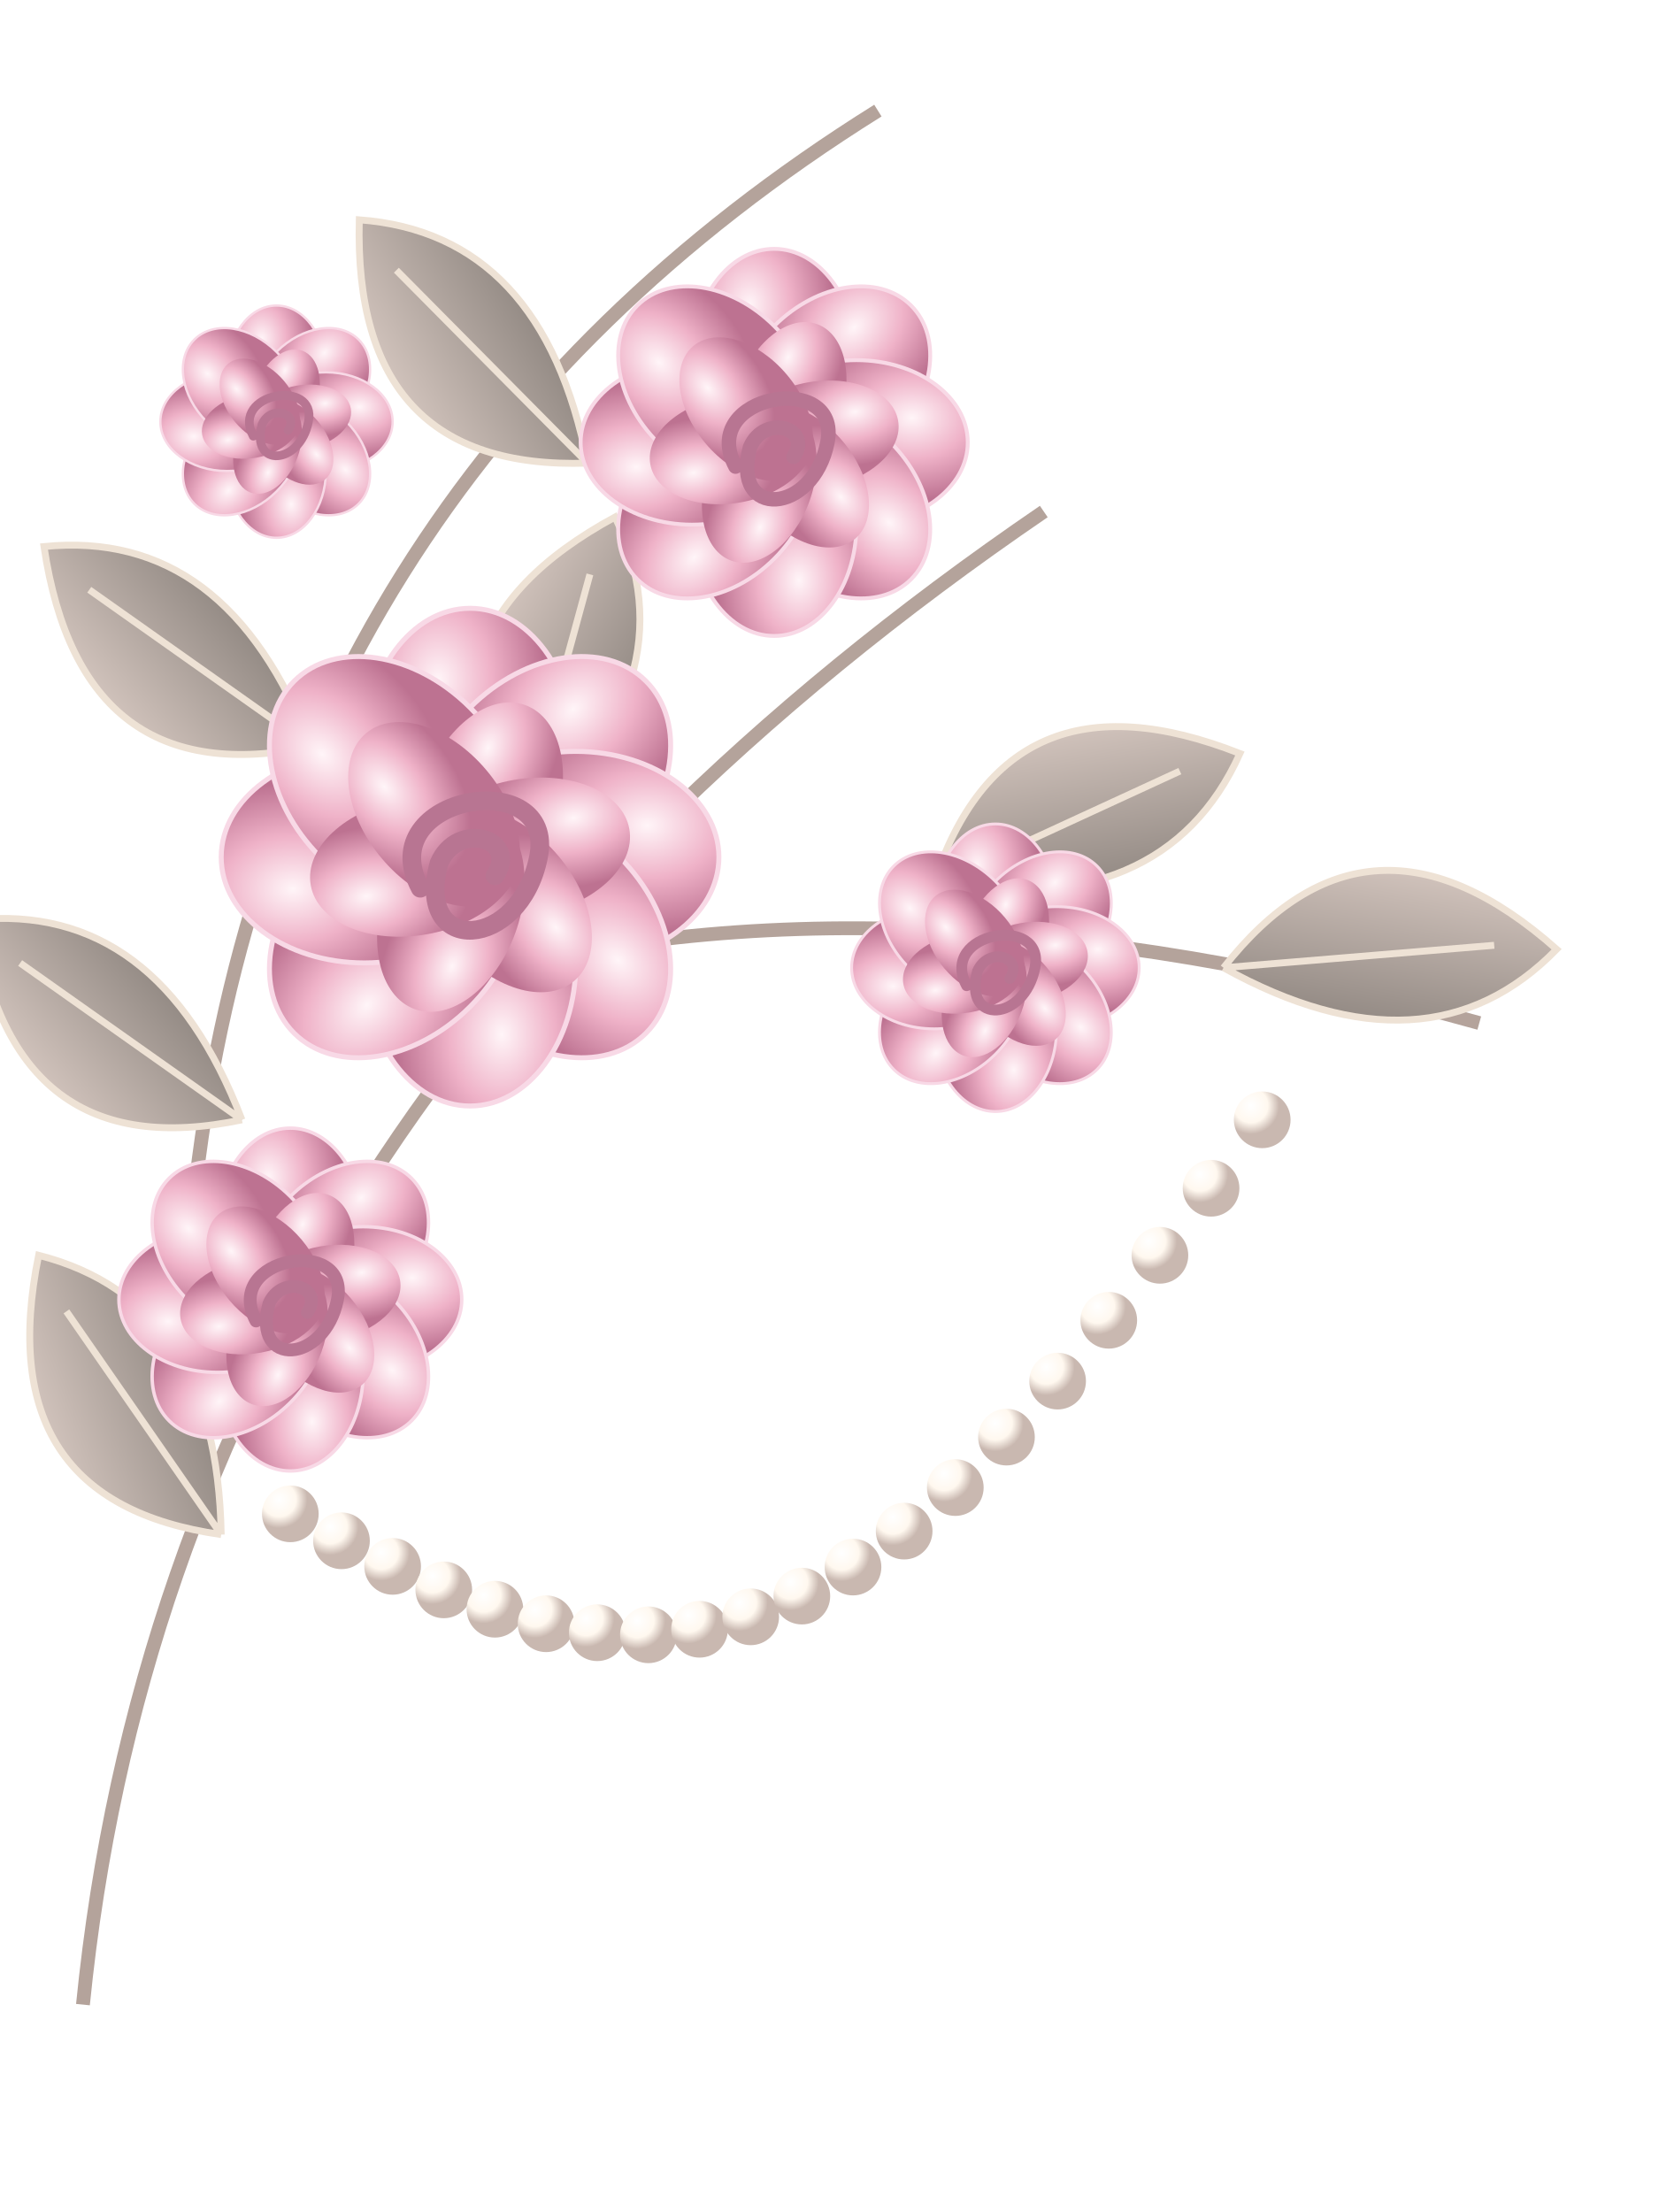
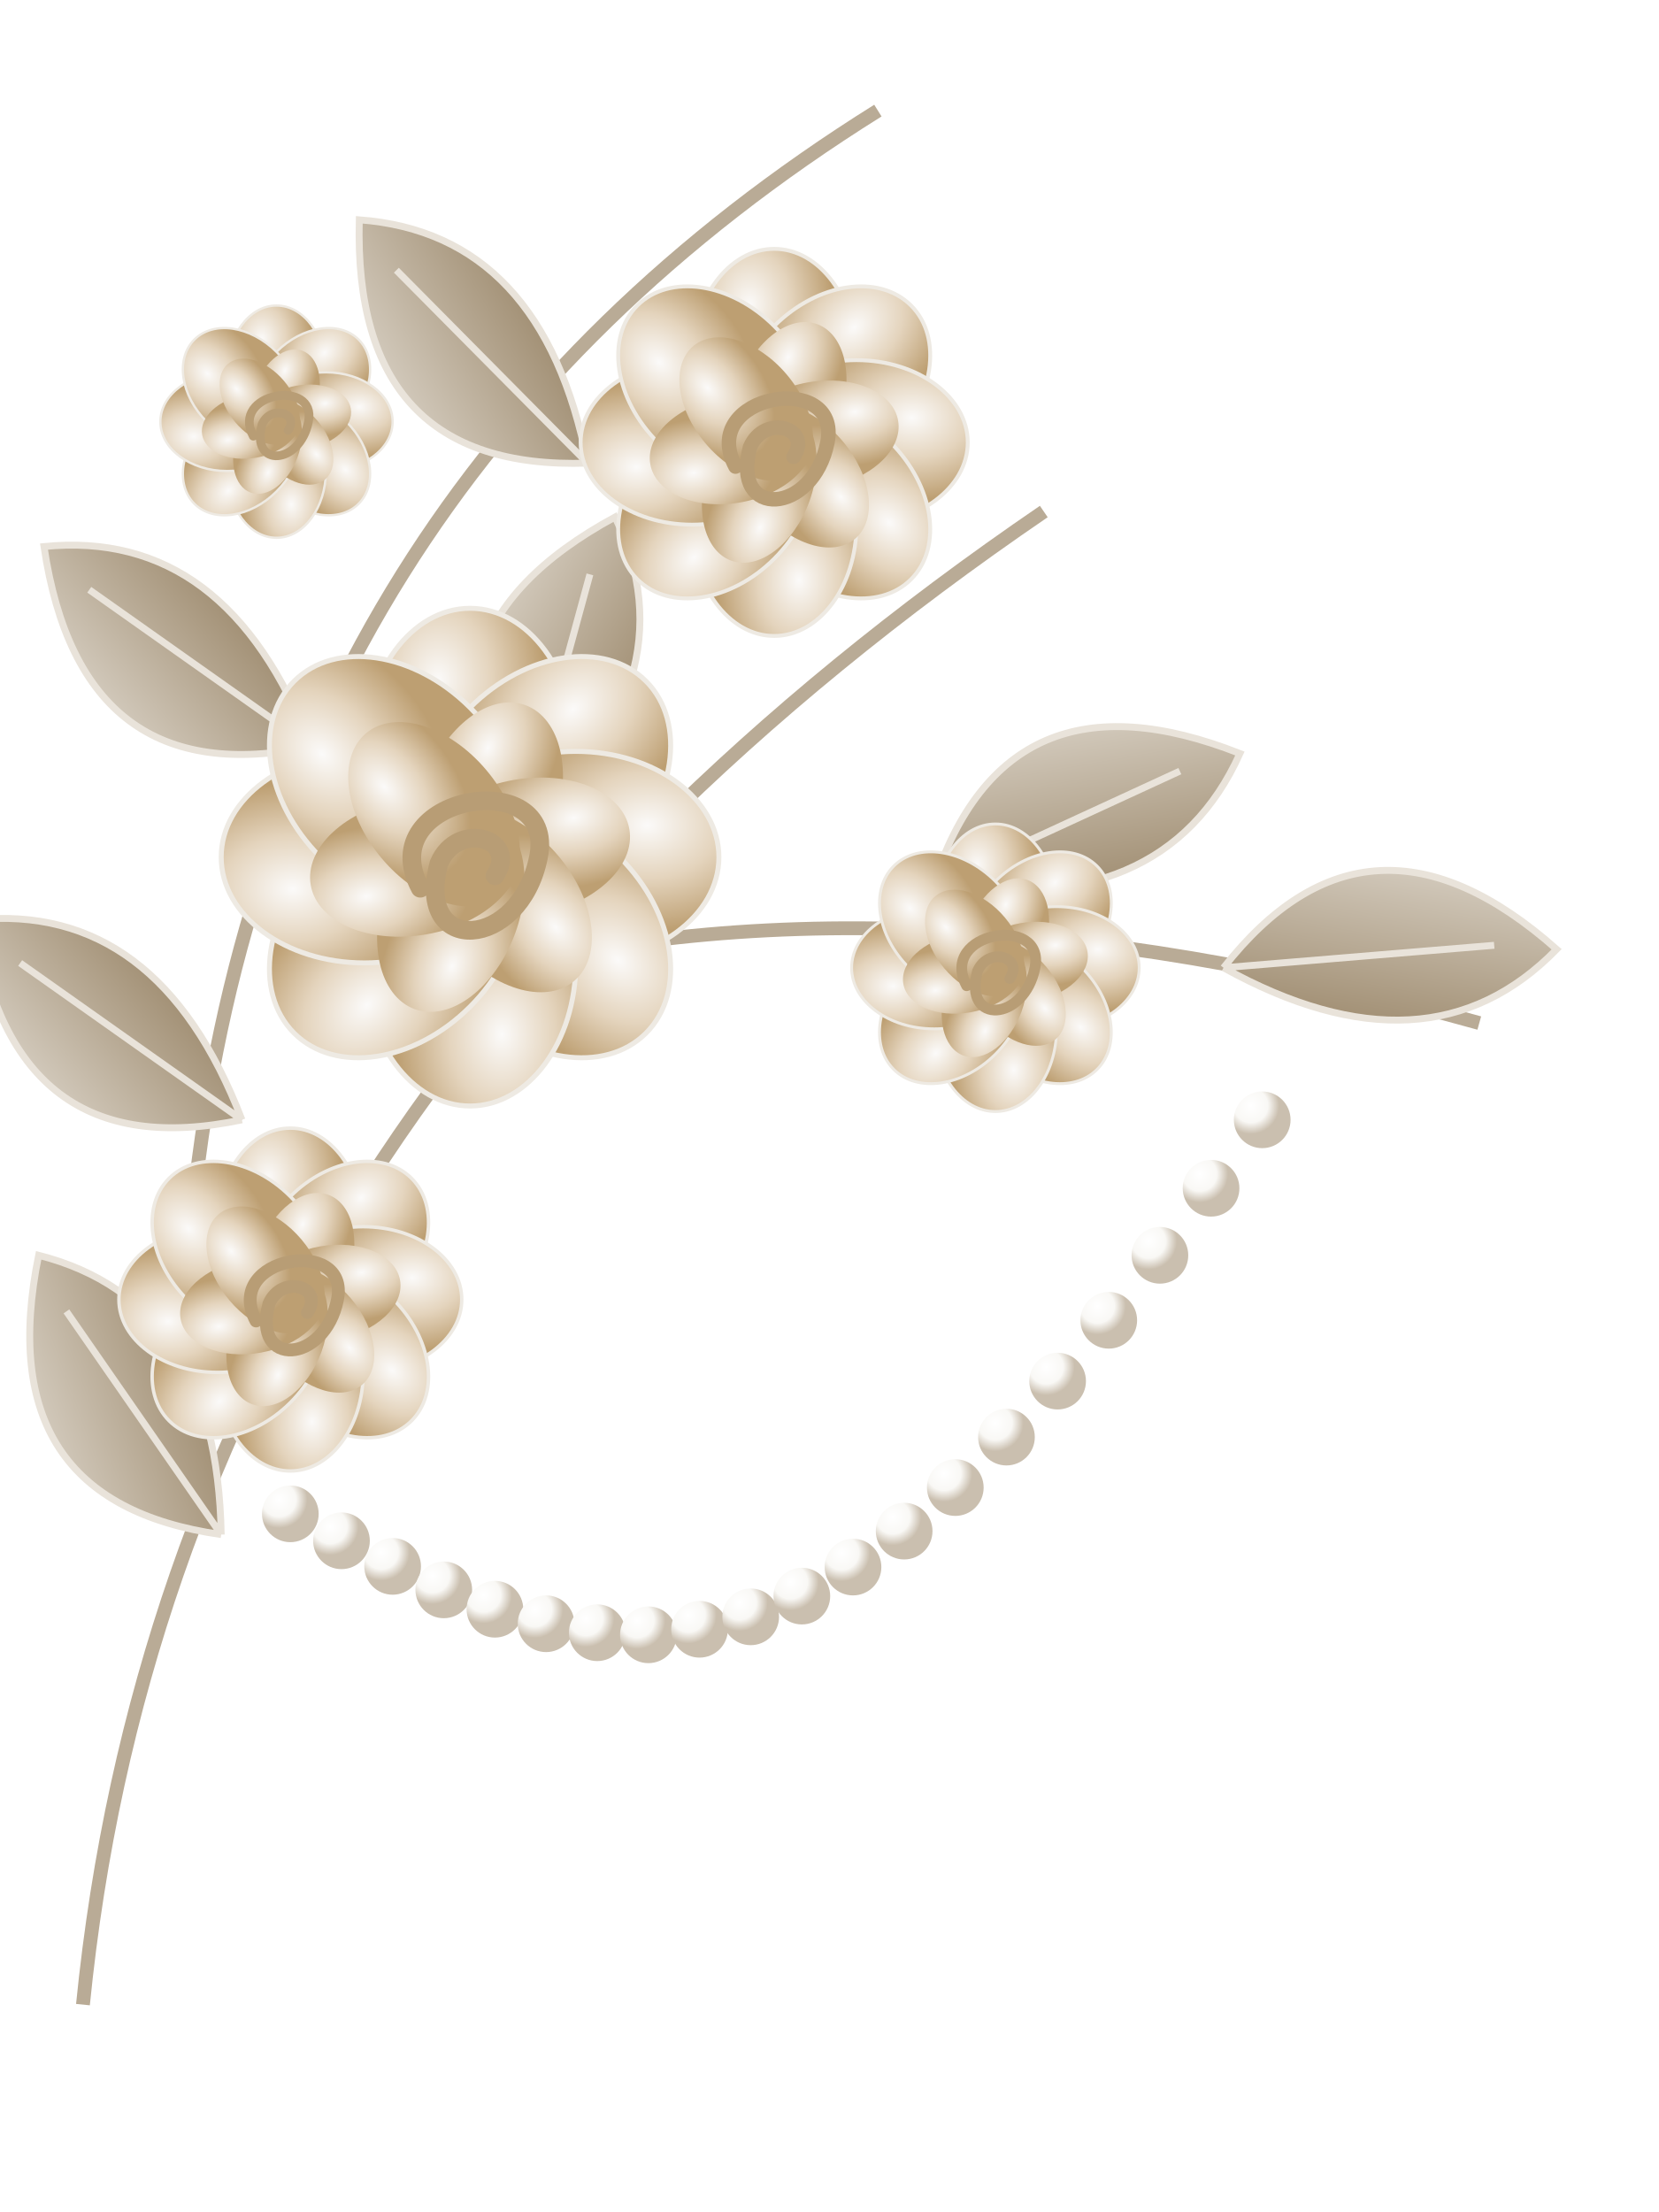
<svg xmlns="http://www.w3.org/2000/svg" viewBox="0 0 240 320">
  <defs>
    <radialGradient id="petal" cx="35%" cy="25%">
-       <stop stop-color="#fff5f8" />
-       <stop offset=".5" stop-color="#efb2c8" />
-       <stop offset="1" stop-color="#bd7291" />
+       <stop stop-color="#fbfaf9" />
+       <stop offset=".5" stop-color="#e4d4bd" />
+       <stop offset="1" stop-color="#bd9f72" />
    </radialGradient>
    <linearGradient id="leaf">
-       <stop stop-color="#d0c2bb" />
-       <stop offset="1" stop-color="#948b85" />
+       <stop stop-color="#d1c8ba" />
+       <stop offset="1" stop-color="#a39176" />
    </linearGradient>
    <radialGradient id="pearl" cx="30%" cy="25%">
      <stop stop-color="#fff" />
-       <stop offset=".6" stop-color="#fff8ef" />
-       <stop offset="1" stop-color="#c9b8b0" />
+       <stop offset=".6" stop-color="#f9f8f5" />
+       <stop offset="1" stop-color="#cabfaf" />
    </radialGradient>
    <g id="rose">
-       <ellipse cx="0" cy="-17" rx="17" ry="23" fill="url(#petal)" stroke="#f8d9e6" stroke-width=".8" transform="rotate(0)" />
-       <ellipse cx="0" cy="-17" rx="17" ry="23" fill="url(#petal)" stroke="#f8d9e6" stroke-width=".8" transform="rotate(45)" />
-       <ellipse cx="0" cy="-17" rx="17" ry="23" fill="url(#petal)" stroke="#f8d9e6" stroke-width=".8" transform="rotate(90)" />
-       <ellipse cx="0" cy="-17" rx="17" ry="23" fill="url(#petal)" stroke="#f8d9e6" stroke-width=".8" transform="rotate(135)" />
-       <ellipse cx="0" cy="-17" rx="17" ry="23" fill="url(#petal)" stroke="#f8d9e6" stroke-width=".8" transform="rotate(180)" />
-       <ellipse cx="0" cy="-17" rx="17" ry="23" fill="url(#petal)" stroke="#f8d9e6" stroke-width=".8" transform="rotate(225)" />
-       <ellipse cx="0" cy="-17" rx="17" ry="23" fill="url(#petal)" stroke="#f8d9e6" stroke-width=".8" transform="rotate(270)" />
-       <ellipse cx="0" cy="-17" rx="17" ry="23" fill="url(#petal)" stroke="#f8d9e6" stroke-width=".8" transform="rotate(315)" />
+       <ellipse cx="0" cy="-17" rx="17" ry="23" fill="url(#petal)" stroke="#eeeae3" stroke-width=".8" transform="rotate(0)" />
+       <ellipse cx="0" cy="-17" rx="17" ry="23" fill="url(#petal)" stroke="#eeeae3" stroke-width=".8" transform="rotate(45)" />
+       <ellipse cx="0" cy="-17" rx="17" ry="23" fill="url(#petal)" stroke="#eeeae3" stroke-width=".8" transform="rotate(90)" />
+       <ellipse cx="0" cy="-17" rx="17" ry="23" fill="url(#petal)" stroke="#eeeae3" stroke-width=".8" transform="rotate(135)" />
+       <ellipse cx="0" cy="-17" rx="17" ry="23" fill="url(#petal)" stroke="#eeeae3" stroke-width=".8" transform="rotate(180)" />
+       <ellipse cx="0" cy="-17" rx="17" ry="23" fill="url(#petal)" stroke="#eeeae3" stroke-width=".8" transform="rotate(225)" />
+       <ellipse cx="0" cy="-17" rx="17" ry="23" fill="url(#petal)" stroke="#eeeae3" stroke-width=".8" transform="rotate(270)" />
+       <ellipse cx="0" cy="-17" rx="17" ry="23" fill="url(#petal)" stroke="#eeeae3" stroke-width=".8" transform="rotate(315)" />
      <ellipse cx="0" cy="-9" rx="11" ry="17" fill="url(#petal)" transform="rotate(20)" />
      <ellipse cx="0" cy="-9" rx="11" ry="17" fill="url(#petal)" transform="rotate(80)" />
      <ellipse cx="0" cy="-9" rx="11" ry="17" fill="url(#petal)" transform="rotate(140)" />
      <ellipse cx="0" cy="-9" rx="11" ry="17" fill="url(#petal)" transform="rotate(200)" />
      <ellipse cx="0" cy="-9" rx="11" ry="17" fill="url(#petal)" transform="rotate(260)" />
      <ellipse cx="0" cy="-9" rx="11" ry="17" fill="url(#petal)" transform="rotate(320)" />
-       <path d="M-8 5C-16-10 14-15 11 0S-9 16-5 1C-2-6 8-3 4 3" fill="none" stroke="#b87592" stroke-width="3" stroke-linecap="round" />
+       <path d="M-8 5C-16-10 14-15 11 0S-9 16-5 1C-2-6 8-3 4 3" fill="none" stroke="#b89d75" stroke-width="3" stroke-linecap="round" />
    </g>
  </defs>
-   <path d="M12 290Q25 160 151 74M28 174Q39 71 127 16M65 142Q128 124 214 148" fill="none" stroke="#b4a39b" stroke-width="2" />
-   <path d="M0 0Q-30-16-11-47Q11-32 0 0M0 0L-10-38" fill="url(#leaf)" stroke="#eee2d5" stroke-width="1" transform="translate(32 222) rotate(-20)" />
-   <path d="M0 0Q-30-16-11-47Q11-32 0 0M0 0L-10-38" fill="url(#leaf)" stroke="#eee2d5" stroke-width="1" transform="translate(35 162) rotate(-40)" />
-   <path d="M0 0Q-30-16-11-47Q11-32 0 0M0 0L-10-38" fill="url(#leaf)" stroke="#eee2d5" stroke-width="1" transform="translate(75 121) rotate(30)" />
-   <path d="M0 0Q-30-16-11-47Q11-32 0 0M0 0L-10-38" fill="url(#leaf)" stroke="#eee2d5" stroke-width="1" transform="translate(85 67) rotate(-30)" />
-   <path d="M0 0Q-30-16-11-47Q11-32 0 0M0 0L-10-38" fill="url(#leaf)" stroke="#eee2d5" stroke-width="1" transform="translate(135 128) rotate(80)" />
-   <path d="M0 0Q-30-16-11-47Q11-32 0 0M0 0L-10-38" fill="url(#leaf)" stroke="#eee2d5" stroke-width="1" transform="translate(177 140) rotate(100)" />
-   <path d="M0 0Q-30-16-11-47Q11-32 0 0M0 0L-10-38" fill="url(#leaf)" stroke="#eee2d5" stroke-width="1" transform="translate(45 108) rotate(-40)" />
+   <path d="M12 290Q25 160 151 74M28 174Q39 71 127 16M65 142Q128 124 214 148" fill="none" stroke="#b9ab96" stroke-width="2" />
+   <path d="M0 0Q-30-16-11-47Q11-32 0 0M0 0L-10-38" fill="url(#leaf)" stroke="#e9e3da" stroke-width="1" transform="translate(32 222) rotate(-20)" />
+   <path d="M0 0Q-30-16-11-47Q11-32 0 0M0 0L-10-38" fill="url(#leaf)" stroke="#e9e3da" stroke-width="1" transform="translate(35 162) rotate(-40)" />
+   <path d="M0 0Q-30-16-11-47Q11-32 0 0M0 0L-10-38" fill="url(#leaf)" stroke="#e9e3da" stroke-width="1" transform="translate(75 121) rotate(30)" />
+   <path d="M0 0Q-30-16-11-47Q11-32 0 0M0 0L-10-38" fill="url(#leaf)" stroke="#e9e3da" stroke-width="1" transform="translate(85 67) rotate(-30)" />
+   <path d="M0 0Q-30-16-11-47Q11-32 0 0M0 0L-10-38" fill="url(#leaf)" stroke="#e9e3da" stroke-width="1" transform="translate(135 128) rotate(80)" />
+   <path d="M0 0Q-30-16-11-47Q11-32 0 0M0 0L-10-38" fill="url(#leaf)" stroke="#e9e3da" stroke-width="1" transform="translate(177 140) rotate(100)" />
+   <path d="M0 0Q-30-16-11-47Q11-32 0 0M0 0L-10-38" fill="url(#leaf)" stroke="#e9e3da" stroke-width="1" transform="translate(45 108) rotate(-40)" />
  <use href="#rose" transform="translate(42 188) scale(0.62)" />
  <use href="#rose" transform="translate(68 124) scale(0.9)" />
  <use href="#rose" transform="translate(112 64) scale(0.7)" />
  <use href="#rose" transform="translate(144 140) scale(0.52)" />
  <use href="#rose" transform="translate(40 61) scale(0.42)" />
  <circle cx="42.0" cy="219.0" r="4.1" fill="url(#pearl)" />
  <circle cx="49.4" cy="222.9" r="4.1" fill="url(#pearl)" />
  <circle cx="56.8" cy="226.6" r="4.1" fill="url(#pearl)" />
  <circle cx="64.2" cy="230.0" r="4.1" fill="url(#pearl)" />
  <circle cx="71.6" cy="232.8" r="4.1" fill="url(#pearl)" />
  <circle cx="79.0" cy="234.9" r="4.1" fill="url(#pearl)" />
  <circle cx="86.4" cy="236.2" r="4.1" fill="url(#pearl)" />
  <circle cx="93.8" cy="236.5" r="4.1" fill="url(#pearl)" />
  <circle cx="101.2" cy="235.7" r="4.1" fill="url(#pearl)" />
  <circle cx="108.6" cy="233.9" r="4.1" fill="url(#pearl)" />
  <circle cx="116.0" cy="230.9" r="4.1" fill="url(#pearl)" />
  <circle cx="123.4" cy="226.7" r="4.1" fill="url(#pearl)" />
  <circle cx="130.8" cy="221.5" r="4.1" fill="url(#pearl)" />
  <circle cx="138.2" cy="215.2" r="4.1" fill="url(#pearl)" />
  <circle cx="145.6" cy="207.9" r="4.1" fill="url(#pearl)" />
  <circle cx="153.0" cy="199.8" r="4.1" fill="url(#pearl)" />
  <circle cx="160.4" cy="191.0" r="4.1" fill="url(#pearl)" />
  <circle cx="167.8" cy="181.6" r="4.1" fill="url(#pearl)" />
  <circle cx="175.2" cy="171.9" r="4.1" fill="url(#pearl)" />
  <circle cx="182.6" cy="162.0" r="4.1" fill="url(#pearl)" />
</svg>
